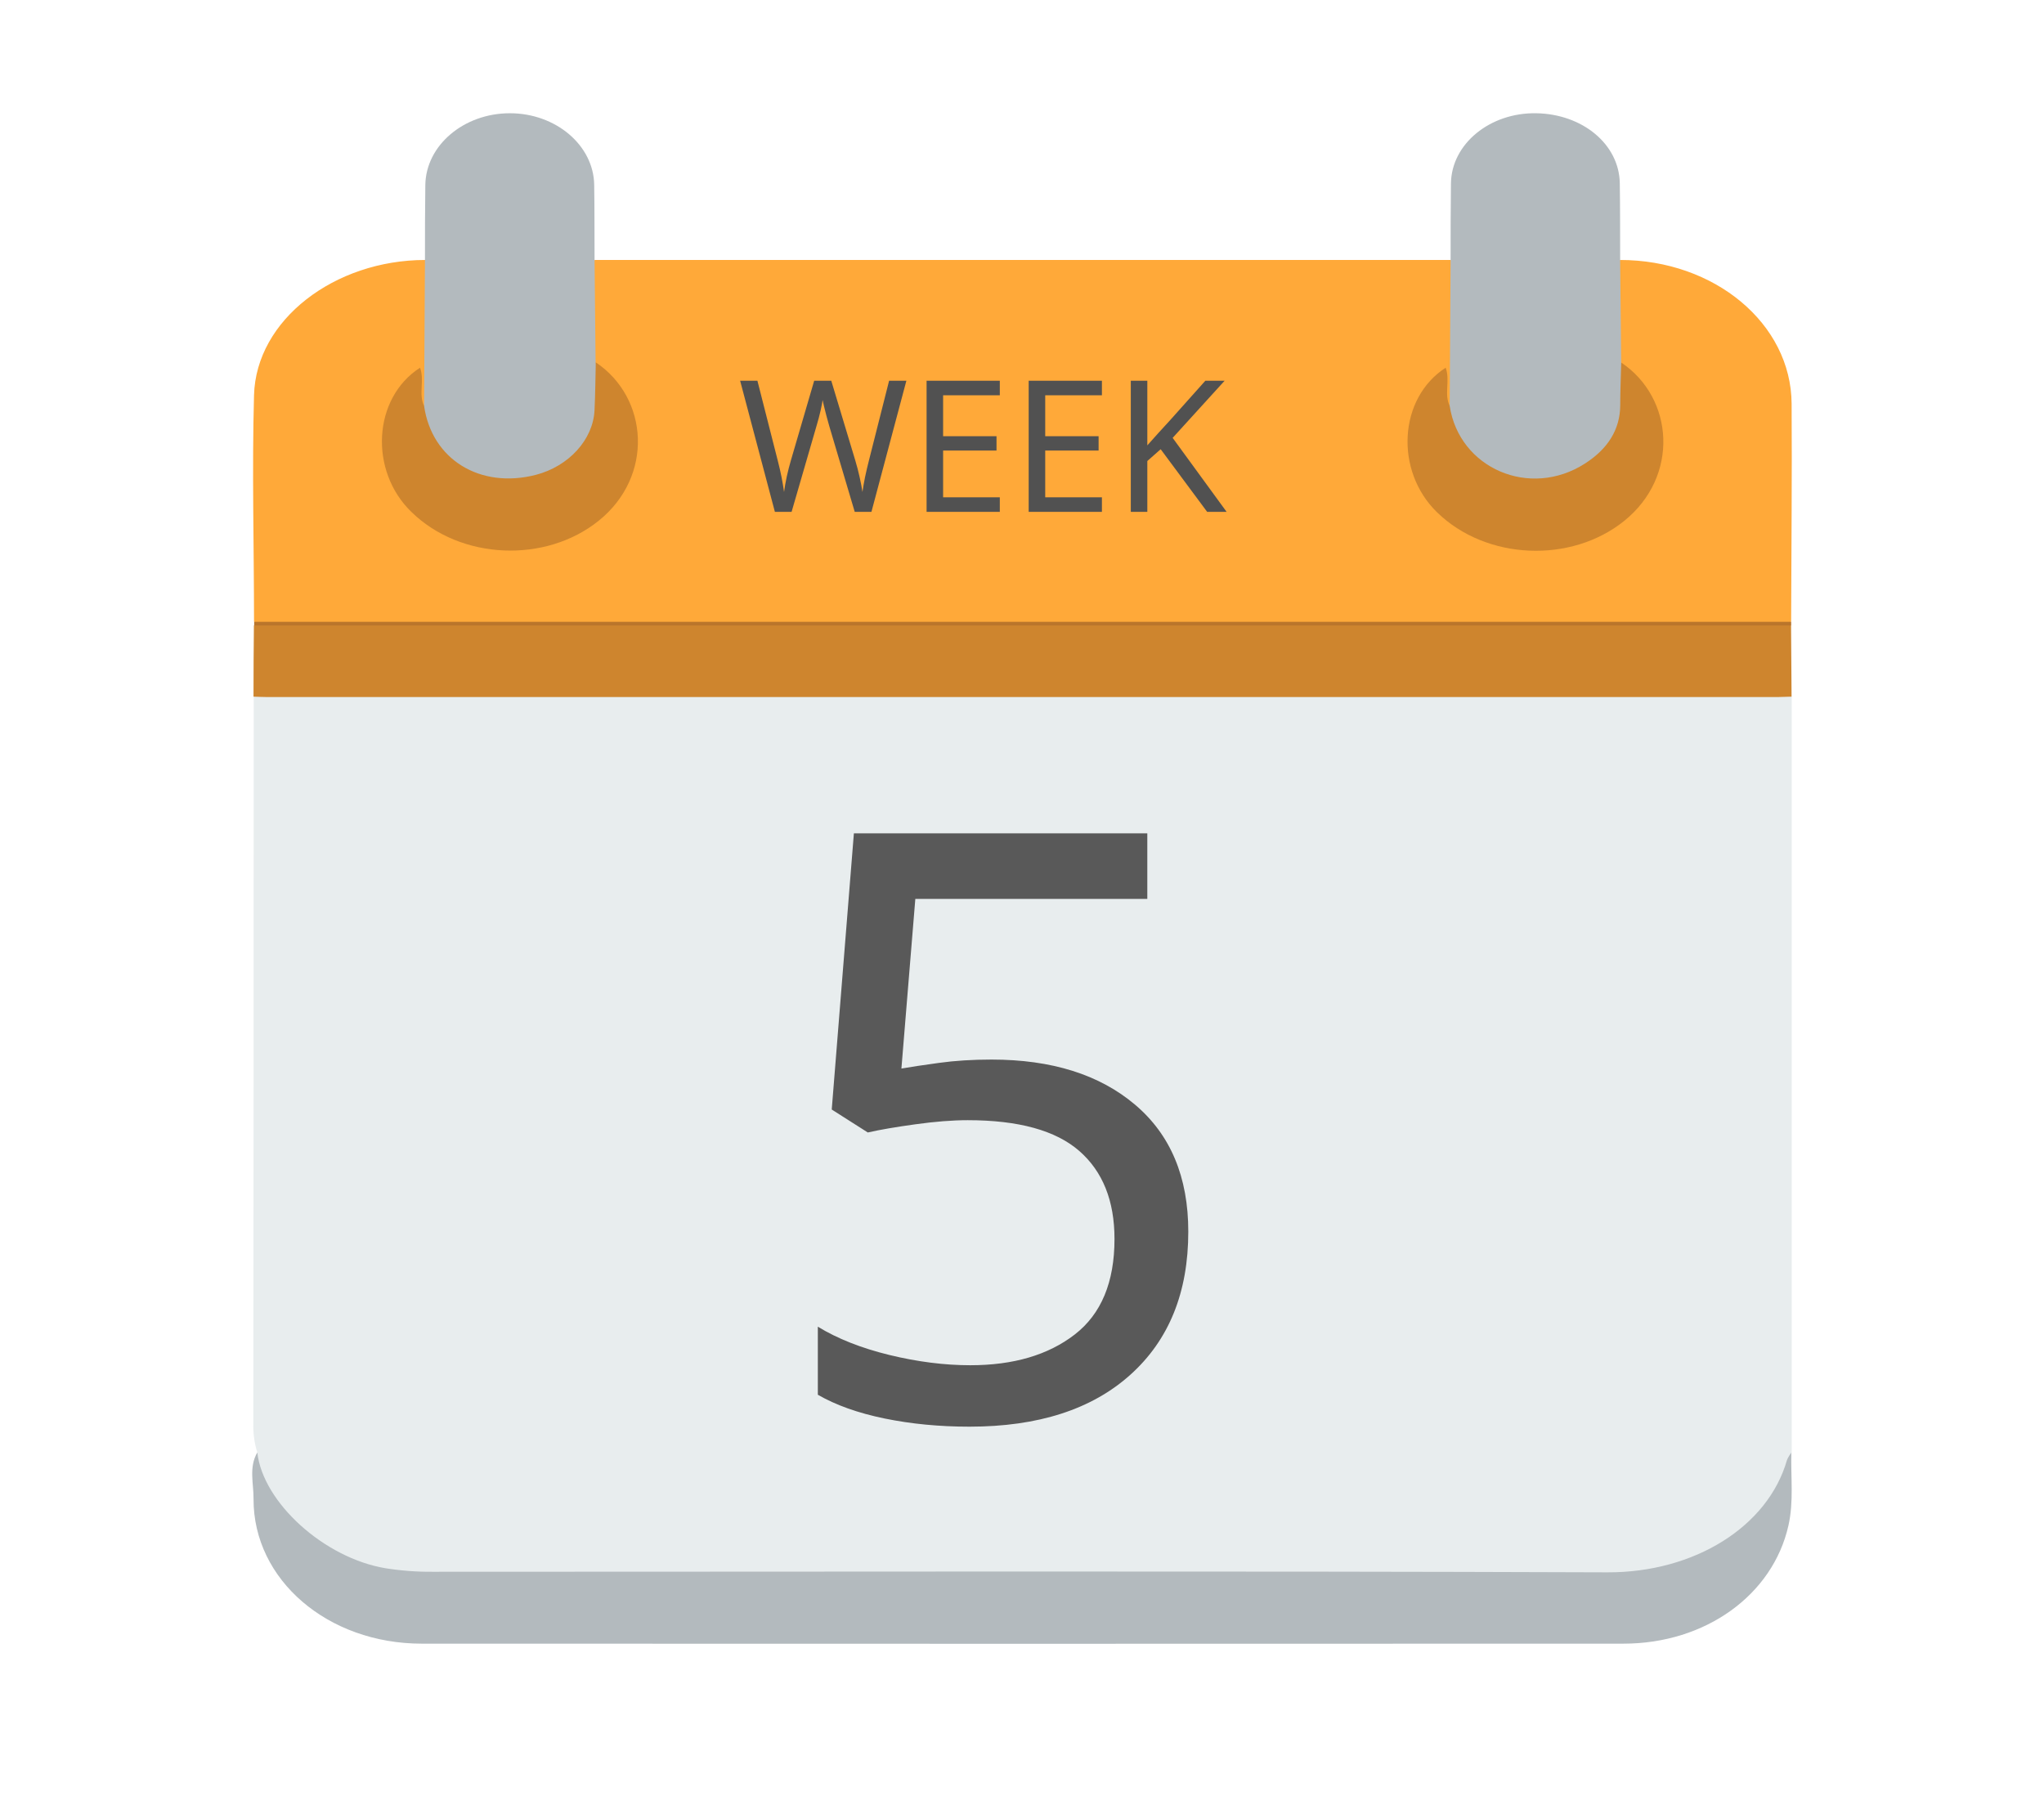
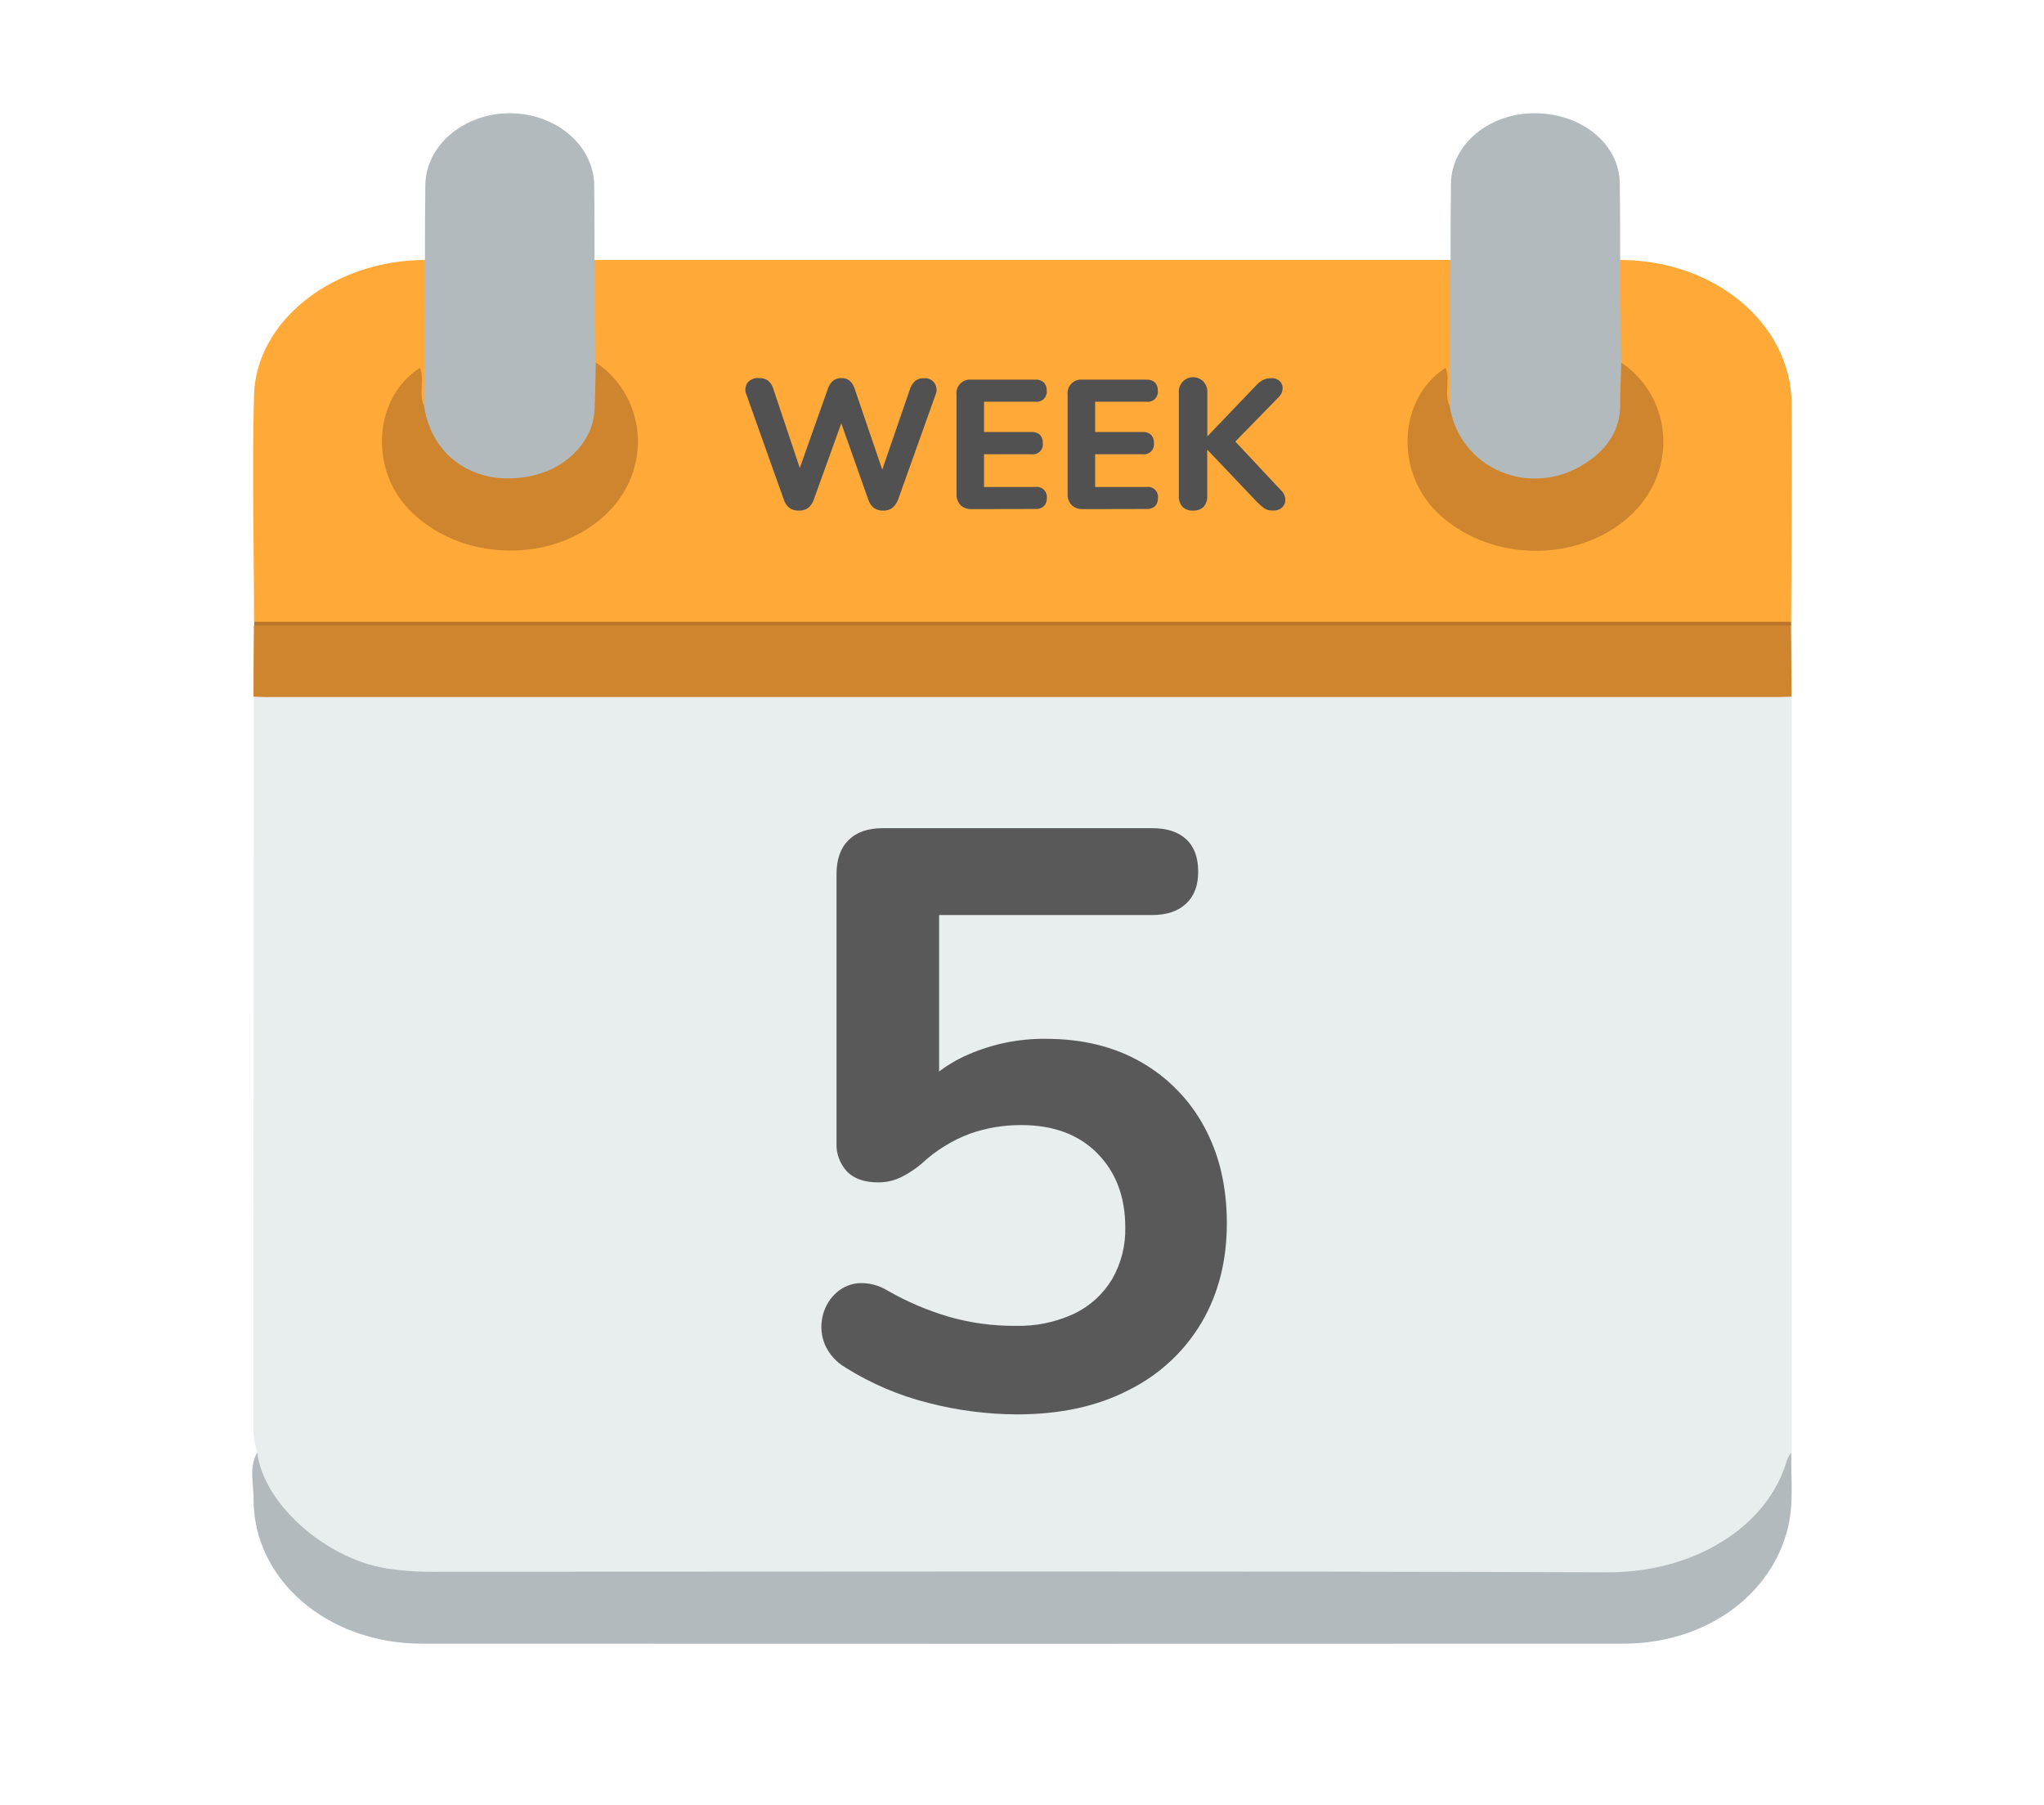
<svg xmlns="http://www.w3.org/2000/svg" viewBox="0 0 512 452.12">
  <defs>
-     <style>.cls-1{fill:#e8edee;}.cls-2{fill:#ffa939;}.cls-3{fill:#b3babe;}.cls-4{fill:#ce852e;}.cls-5{fill:#ba752b;}.cls-6{font-size:46px;fill:#515151;}.cls-6,.cls-7{font-family:ArialRoundedMTBold, Arial Rounded MT Bold;}.cls-7{font-size:205.31px;fill:#595959;}</style>
+     <style>.a{fill:#e8edee;}.b{fill:#ffa939;}.c{fill:#b3babe;}.d{fill:#ce852e;}.e{fill:#ba752b;}.f{fill:#515151;}.g{fill:#595959;}</style>
  </defs>
-   <g id="Layer_22" data-name="Layer 22">
-     <path class="cls-1" d="M64.45,363.88a22.54,22.54,0,0,1-1-7.15q.1-91.1.1-182.2c2.78-1.86,6.07-1.27,9.18-1.28q80.94,0,161.89,0,102.48,0,205,0c3.11,0,6.4-.58,9.19,1.28l0,189.39c-5.19,20.22-21.1,31.12-45.5,31.12q-147.92,0-295.82,0c-19.27,0-33-7.85-41.47-22.51C64.4,369.83,63.45,367,64.45,363.88Z" />
-     <path class="cls-2" d="M405.83,65.13c23.64,0,42.83,15.94,42.95,36,.12,18.21-.07,36.41-.12,54.62-2.59,1.91-5.75,1.2-8.67,1.2q-140.7.06-281.41,0-43.64,0-87.28,0c-2.61,0-5.41.55-7.67-1.21,0-18.91-.52-37.83,0-56.73S83.8,65.17,106.45,65.13a3.32,3.32,0,0,1,1.59,3c.08,10.82.71,21.65-.33,32.45-1.31,2.37-2.27,1.5-3-.28s.09-3.65-.73-5.43c-6.32,4.72-9.94,17.23-4.07,27S115.26,137,128.5,136.7c12.8-.26,22-5.58,27.19-15.33,5.27-10,3.32-19.45-5-27.84-1.19-1.19-2.56-2.26-3-3.87-.84-7-.38-14.09-.31-21.13a3.67,3.67,0,0,1,1.61-3.4H363.36a3.33,3.33,0,0,1,1.58,3c.09,10.82.72,21.65-.32,32.45-1.31,2.36-2.27,1.5-3-.28s.09-3.65-.73-5.43c-6.32,4.71-9.94,17.23-4.07,27S372.16,137,385.4,136.7c12.81-.26,22-5.58,27.2-15.33,5.27-10,3.32-19.45-5.05-27.84-1.19-1.19-2.56-2.26-3-3.87-.84-7-.38-14.09-.31-21.13A3.67,3.67,0,0,1,405.83,65.13Z" />
-     <path class="cls-3" d="M64.45,363.88c1.42,12.59,16.78,26.43,32.08,29a71.88,71.88,0,0,0,11.91.89c98.06,0,196.13-.22,294.19.14,21.78.08,40.25-11.44,45-28.17a8.14,8.14,0,0,1,1.09-1.81c-.18,6.11.64,12.21-.75,18.32-3.93,17.3-20.7,29.52-41.31,29.53q-150.48.06-301,0c-23.58,0-42.2-16-42.15-36.22C63.56,371.68,62.27,367.66,64.45,363.88Z" />
-     <path class="cls-4" d="M448.77,174.53c-1.17,0-2.34.1-3.51.1H67c-1.17,0-2.34-.07-3.5-.1q0-8.91.1-17.83c1.71-.87,3.6-.44,5.4-.44q187.11,0,374.24,0c1.8,0,3.68-.43,5.4.44Q448.72,165.61,448.77,174.53Z" />
-     <path class="cls-3" d="M148.93,65.13q.12,12.86.26,25.7c2,9.53,2.53,18.81-7.38,25.79-6.58,4.64-14.14,5.57-22.06,3.06-7.56-2.4-12.14-7.26-14.07-13.91a4,4,0,0,1,.55-4.08q.1-18.28.22-36.56c0-6.27,0-12.54.09-18.81.16-9.93,9.65-17.94,21.15-17.95s21,8,21.15,17.94C148.94,52.58,148.9,58.86,148.93,65.13Z" />
-     <path class="cls-3" d="M405.83,65.13l.26,25.7c1.58,7.68,2.53,15.31-3.45,22.09a22.88,22.88,0,0,1-20.93,7.78c-9.36-1.19-15.65-6-18.73-13.68-.7-1.75-1.22-3.59.15-5.34q.12-18.27.23-36.55c0-6.41,0-12.82.09-19.22.15-9.89,9.79-17.75,21.39-17.54s20.75,7.79,20.9,17.54C405.84,52.31,405.81,58.72,405.83,65.13Z" />
-     <path class="cls-5" d="M448.67,156.7h-385v-.92h385Z" />
-     <path class="cls-4" d="M363.13,101.68C365.51,117.35,383.2,125,397,116.14c5.63-3.6,8.83-8.44,8.85-14.63,0-3.56.16-7.12.25-10.68,13.23,8.87,14.63,28.52.71,39.7-13.28,10.67-34.51,9.84-46.85-2.19-10.64-10.36-9.68-28.59,2.17-36.22C363.31,95.32,361.68,98.66,363.13,101.68Z" />
-     <path class="cls-4" d="M106.23,101.69c1.91,13.39,14,20.87,28,17.27,8.23-2.14,14.34-8.8,14.69-16.18.2-4,.22-8,.32-12,13.23,8.87,14.63,28.52.7,39.7-13.28,10.67-34.51,9.84-46.85-2.19C92.41,118,93.37,99.73,105.22,92.12,106.41,95.32,104.77,98.66,106.23,101.69Z" />
-     <text class="cls-6" transform="translate(184.85 128.23)">WEEK</text>
-     <text class="cls-7" transform="translate(191.92 355.37)">5</text>
-   </g>
+   <path class="a" d="M64.45,363.88a22.54,22.54,0,0,1-1-7.15q.1-91.1.1-182.2c2.78-1.86,6.07-1.27,9.18-1.28q80.94,0,161.89,0,102.48,0,205,0c3.11,0,6.4-.58,9.19,1.28l0,189.39c-5.19,20.22-21.1,31.12-45.5,31.12q-147.92,0-295.82,0c-19.27,0-33-7.85-41.47-22.51C64.4,369.83,63.45,367,64.45,363.88Z" />
+   <path class="b" d="M405.83,65.13c23.64,0,42.83,15.94,42.95,36,.12,18.21-.07,36.41-.12,54.62-2.59,1.91-5.75,1.2-8.67,1.2q-140.7.06-281.41,0-43.64,0-87.28,0c-2.61,0-5.41.55-7.67-1.21,0-18.91-.52-37.83,0-56.73S83.8,65.17,106.45,65.13a3.32,3.32,0,0,1,1.59,3c.08,10.82.71,21.65-.33,32.45-1.31,2.37-2.27,1.5-3-.28s.09-3.65-.73-5.43c-6.32,4.72-9.94,17.23-4.07,27S115.26,137,128.5,136.7c12.8-.26,22-5.58,27.19-15.33,5.27-10,3.32-19.45-5-27.84-1.19-1.19-2.56-2.26-3-3.87-.84-7-.38-14.09-.31-21.13a3.67,3.67,0,0,1,1.61-3.4H363.36a3.33,3.33,0,0,1,1.58,3c.09,10.82.72,21.65-.32,32.45-1.31,2.36-2.27,1.5-3-.28s.09-3.65-.73-5.43c-6.32,4.71-9.94,17.23-4.07,27S372.16,137,385.4,136.7c12.81-.26,22-5.58,27.2-15.33,5.27-10,3.32-19.45-5.05-27.84-1.19-1.19-2.56-2.26-3-3.87-.84-7-.38-14.09-.31-21.13A3.67,3.67,0,0,1,405.83,65.13Z" />
+   <path class="c" d="M64.45,363.88c1.42,12.59,16.78,26.43,32.08,29a71.88,71.88,0,0,0,11.91.89c98.06,0,196.13-.22,294.19.14,21.78.08,40.25-11.44,45-28.17a8.14,8.14,0,0,1,1.09-1.81c-.18,6.11.64,12.21-.75,18.32-3.93,17.3-20.7,29.52-41.31,29.53q-150.48.06-301,0c-23.58,0-42.2-16-42.15-36.22C63.56,371.68,62.27,367.66,64.45,363.88Z" />
+   <path class="d" d="M448.77,174.53c-1.17,0-2.34.1-3.51.1H67c-1.17,0-2.34-.07-3.5-.1q0-8.91.1-17.83c1.71-.87,3.6-.44,5.4-.44q187.11,0,374.24,0c1.8,0,3.68-.43,5.4.44Q448.72,165.61,448.77,174.53Z" />
+   <path class="c" d="M148.93,65.13q.12,12.86.26,25.7c2,9.53,2.53,18.81-7.38,25.79-6.58,4.64-14.14,5.57-22.06,3.06-7.56-2.4-12.14-7.26-14.07-13.91a4,4,0,0,1,.55-4.08q.1-18.28.22-36.56c0-6.27,0-12.54.09-18.81.16-9.93,9.65-17.94,21.15-17.95s21,8,21.15,17.94C148.94,52.58,148.9,58.86,148.93,65.13Z" />
+   <path class="c" d="M405.83,65.13l.26,25.7c1.58,7.68,2.53,15.31-3.45,22.09a22.88,22.88,0,0,1-20.93,7.78c-9.36-1.19-15.65-6-18.73-13.68-.7-1.75-1.22-3.59.15-5.34q.12-18.27.23-36.55c0-6.41,0-12.82.09-19.22.15-9.89,9.79-17.75,21.39-17.54s20.75,7.79,20.9,17.54C405.84,52.31,405.81,58.72,405.83,65.13Z" />
+   <path class="e" d="M448.67,156.7h-385v-.92h385Z" />
+   <path class="d" d="M363.13,101.68C365.51,117.35,383.2,125,397,116.14c5.63-3.6,8.83-8.44,8.85-14.63,0-3.56.16-7.12.25-10.68,13.23,8.87,14.63,28.52.71,39.7-13.28,10.67-34.51,9.84-46.85-2.19-10.64-10.36-9.68-28.59,2.17-36.22C363.31,95.32,361.68,98.66,363.13,101.68Z" />
+   <path class="d" d="M106.23,101.69c1.91,13.39,14,20.87,28,17.27,8.23-2.14,14.34-8.8,14.69-16.18.2-4,.22-8,.32-12,13.23,8.87,14.63,28.52.7,39.7-13.28,10.67-34.51,9.84-46.85-2.19C92.41,118,93.37,99.73,105.22,92.12,106.41,95.32,104.77,98.66,106.23,101.69Z" />
+   <path class="f" d="M200.07,127.91a3.79,3.79,0,0,1-2.37-.69,4.54,4.54,0,0,1-1.4-2.16L187,98.93a3.07,3.07,0,0,1,.21-3,3.3,3.3,0,0,1,2.92-1.21,3.55,3.55,0,0,1,2.34.69,4.44,4.44,0,0,1,1.29,2.16l7.55,22.58h-2l8-22.58a4.71,4.71,0,0,1,1.33-2.16,3.25,3.25,0,0,1,2.16-.69,3,3,0,0,1,2.07.69,5,5,0,0,1,1.29,2.2l7.68,22.54h-1.7L227.9,97.6a4.72,4.72,0,0,1,1.34-2.16,3.4,3.4,0,0,1,2.25-.69A2.93,2.93,0,0,1,234.11,96a3.1,3.1,0,0,1,.19,3L225,125.06a5.27,5.27,0,0,1-1.45,2.16,3.58,3.58,0,0,1-2.32.69,3.79,3.79,0,0,1-2.37-.69,4.4,4.4,0,0,1-1.4-2.16l-7.27-20.56h1.1l-7.41,20.56a4.86,4.86,0,0,1-1.4,2.16A3.66,3.66,0,0,1,200.07,127.91Z" />
+   <path class="f" d="M243.36,127.54a3.74,3.74,0,0,1-2.76-1,3.79,3.79,0,0,1-1-2.81V98.89a3.39,3.39,0,0,1,3.73-3.78h16.05a2.8,2.8,0,0,1,2.09.72,2.73,2.73,0,0,1,.72,2,2.51,2.51,0,0,1-2.81,2.81H246.49v7.59H258.4a2.86,2.86,0,0,1,2.12.71,2.92,2.92,0,0,1,.69,2.1,2.48,2.48,0,0,1-2.81,2.76H246.49V122h12.92a2.51,2.51,0,0,1,2.81,2.8,2.75,2.75,0,0,1-.72,2,2.8,2.8,0,0,1-2.09.71Z" />
+   <path class="f" d="M271.19,127.54a3.74,3.74,0,0,1-2.76-1,3.79,3.79,0,0,1-1-2.81V98.89a3.39,3.39,0,0,1,3.73-3.78h16.05a2.85,2.85,0,0,1,2.1.72,2.76,2.76,0,0,1,.71,2,2.5,2.5,0,0,1-2.81,2.81H274.32v7.59h11.91a2.86,2.86,0,0,1,2.12.71,2.92,2.92,0,0,1,.69,2.1,2.48,2.48,0,0,1-2.81,2.76H274.32V122h12.92a2.5,2.5,0,0,1,2.81,2.8,2.79,2.79,0,0,1-.71,2,2.84,2.84,0,0,1-2.1.71Z" />
+   <path class="f" d="M298.84,127.91a3.51,3.51,0,0,1-2.63-.94,3.72,3.72,0,0,1-.92-2.69V98.33a3.61,3.61,0,0,1,.92-2.66,3.57,3.57,0,0,1,6.21,2.66v10.91h.09l12.24-12.79a5.89,5.89,0,0,1,1.66-1.27,4.24,4.24,0,0,1,1.93-.43,2.91,2.91,0,0,1,2.32.82,2.54,2.54,0,0,1,.62,1.94,3.21,3.21,0,0,1-1,2L308,112.09l0-3,12.84,13.71a3.41,3.41,0,0,1,1.13,2.32,2.61,2.61,0,0,1-.79,2,3.25,3.25,0,0,1-2.37.78,3.57,3.57,0,0,1-2.11-.55,15.38,15.38,0,0,1-1.8-1.56l-12.42-13.07h-.09v11.55a3.79,3.79,0,0,1-.89,2.69A3.55,3.55,0,0,1,298.84,127.91Z" />
+   <path class="g" d="M254.75,354.34a90,90,0,0,1-22.18-2.87,71.78,71.78,0,0,1-20.73-8.83,12.44,12.44,0,0,1-5.24-5.85A11.58,11.58,0,0,1,206,330a11.3,11.3,0,0,1,3.08-5.75,9.59,9.59,0,0,1,5.75-2.77,12.54,12.54,0,0,1,7.5,1.85,71.56,71.56,0,0,0,15.4,6.57,59.35,59.35,0,0,0,16.63,2.26,32.81,32.81,0,0,0,14.78-3.08,22.28,22.28,0,0,0,9.44-8.63,24.86,24.86,0,0,0,3.29-12.93q0-11.49-7-18.58t-19.1-7.08A38.2,38.2,0,0,0,243,284a36.4,36.4,0,0,0-12.11,7.5,25.08,25.08,0,0,1-4.72,3.18,12.94,12.94,0,0,1-6.16,1.54c-3.42,0-6-.89-7.8-2.67a10,10,0,0,1-2.67-7.39V219c0-3.7,1-6.53,3-8.52s4.83-3,8.53-3h67.54q5.55,0,8.52,2.78c2,1.84,3,4.55,3,8.1s-1,6.1-3,8-4.82,2.88-8.52,2.88H235.24v46h-6.77a34.69,34.69,0,0,1,14.16-11.09,47.25,47.25,0,0,1,19.3-3.9q13.76,0,23.92,5.85a41,41,0,0,1,15.81,16.22q5.64,10.37,5.65,24.12,0,14.17-6.37,24.95a43.68,43.68,0,0,1-18.17,16.83Q271,354.34,254.75,354.34Z" />
</svg>
